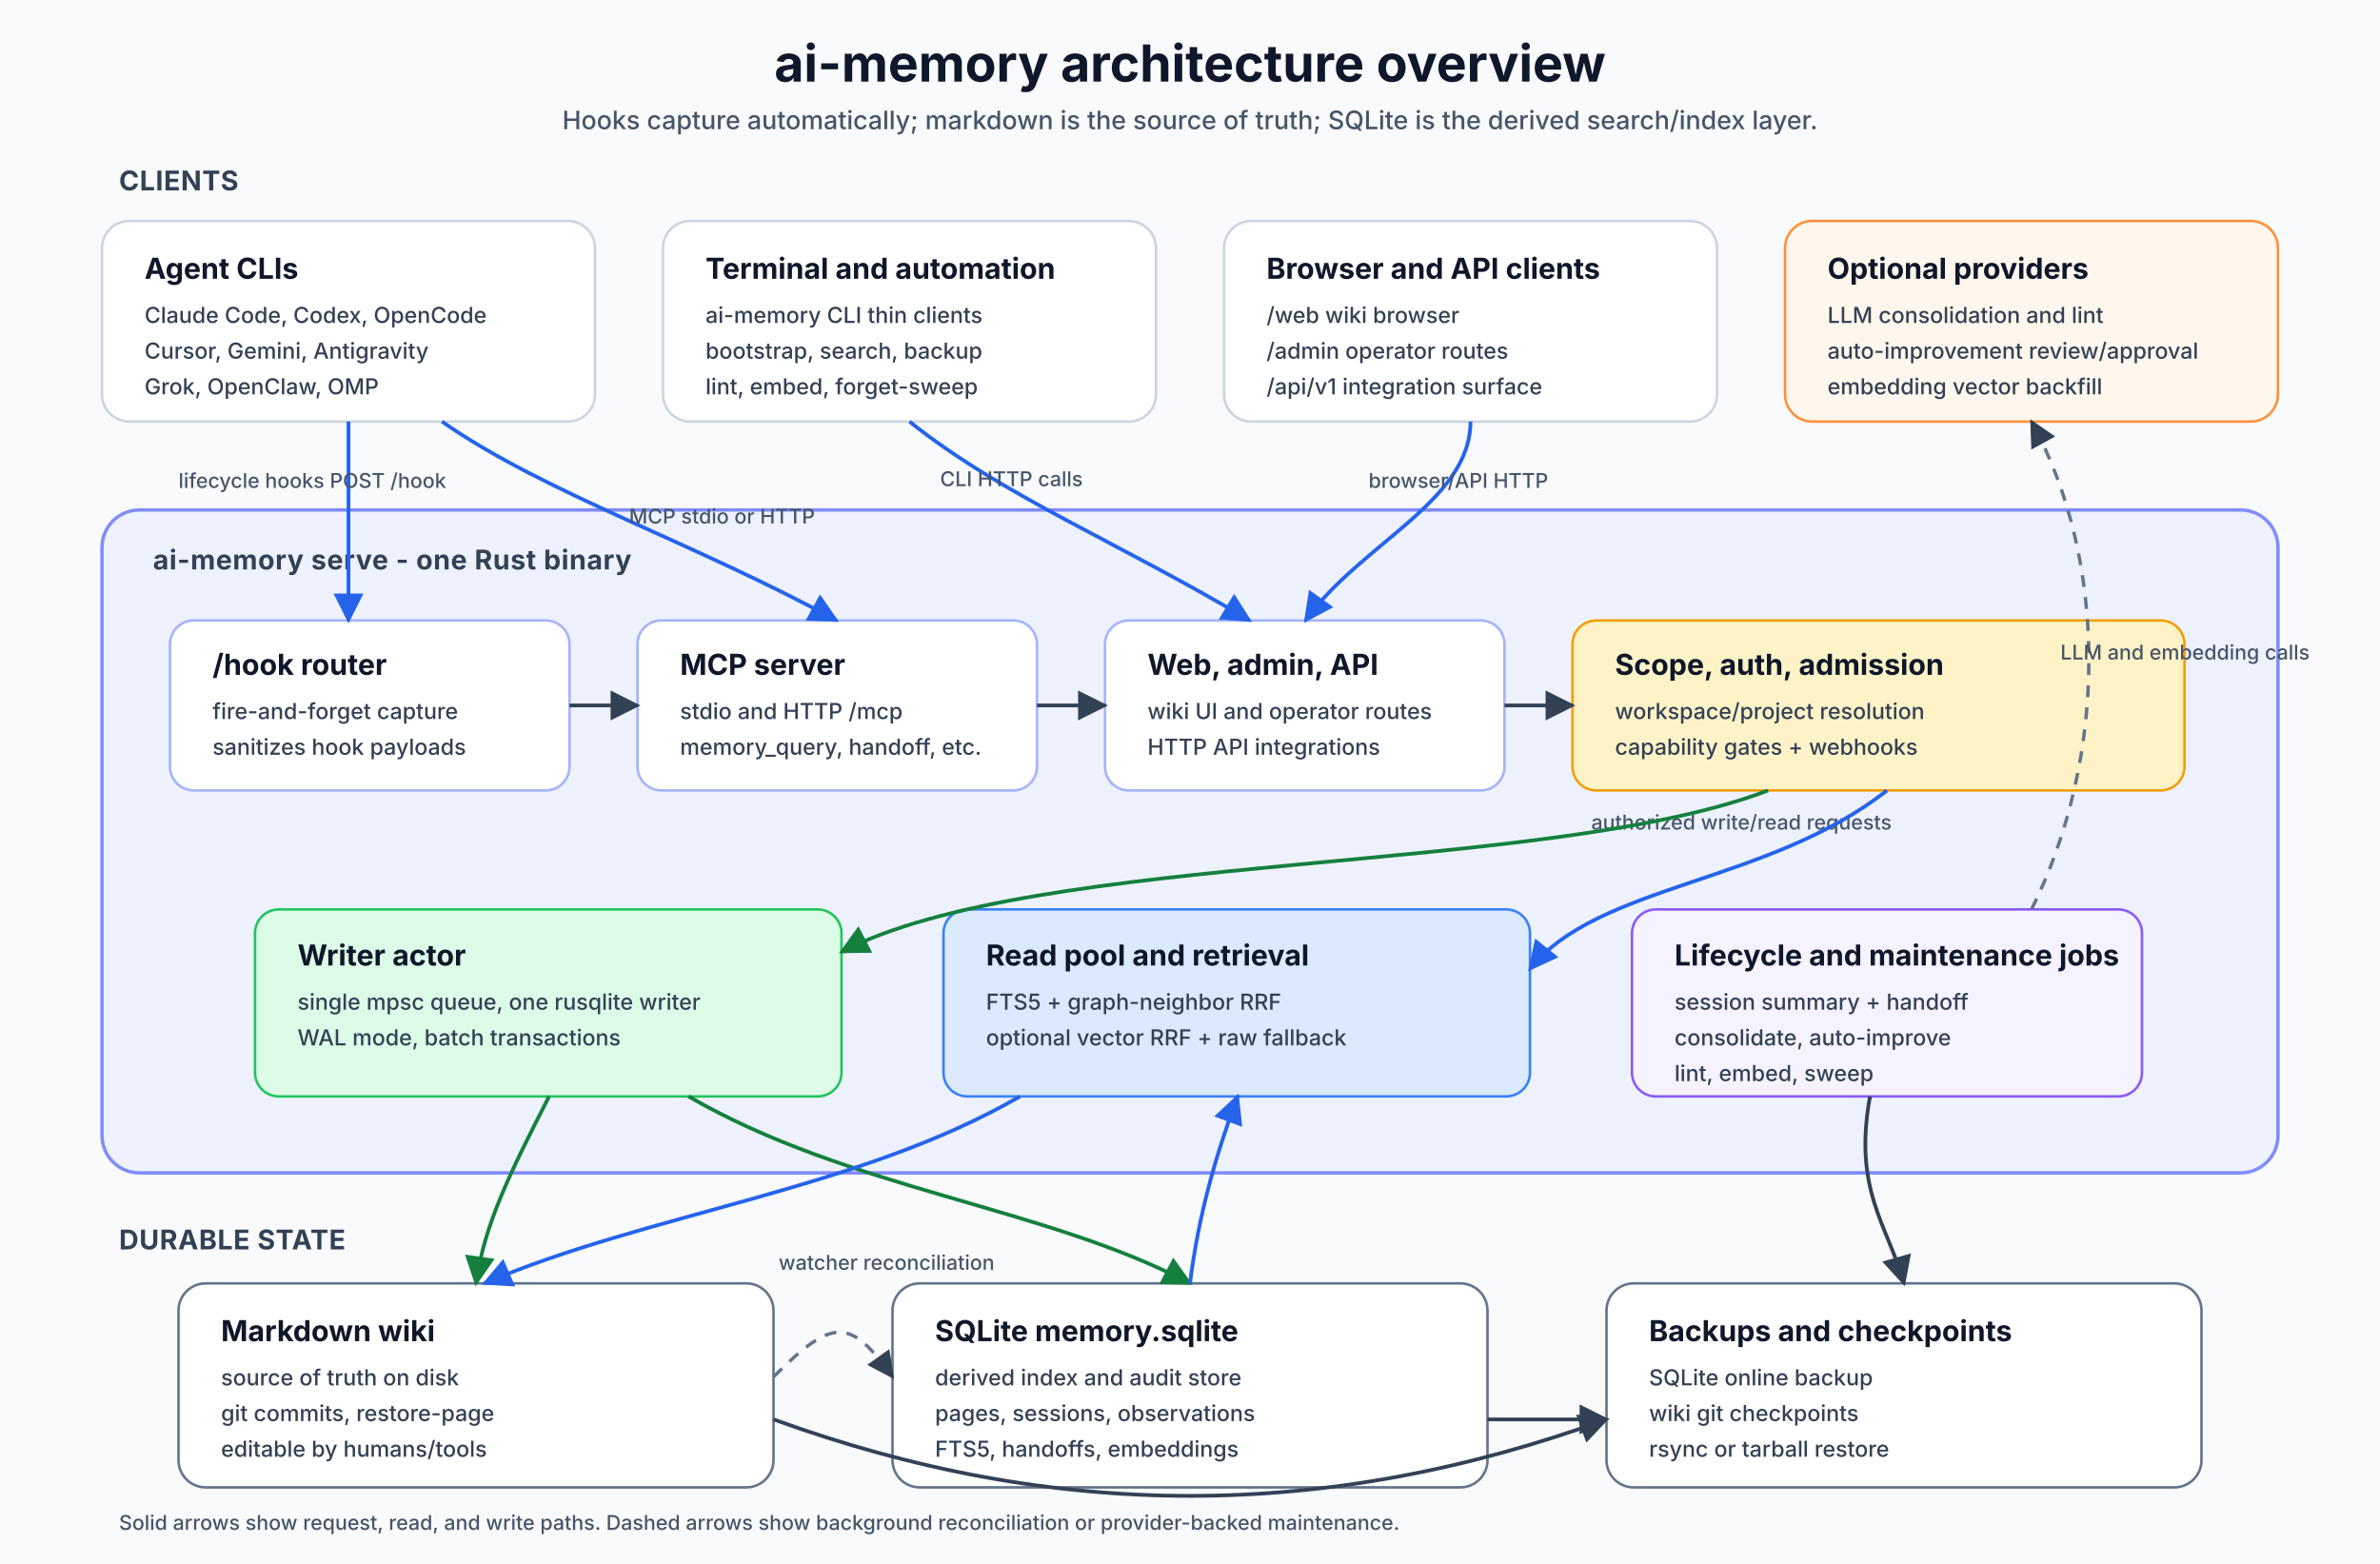
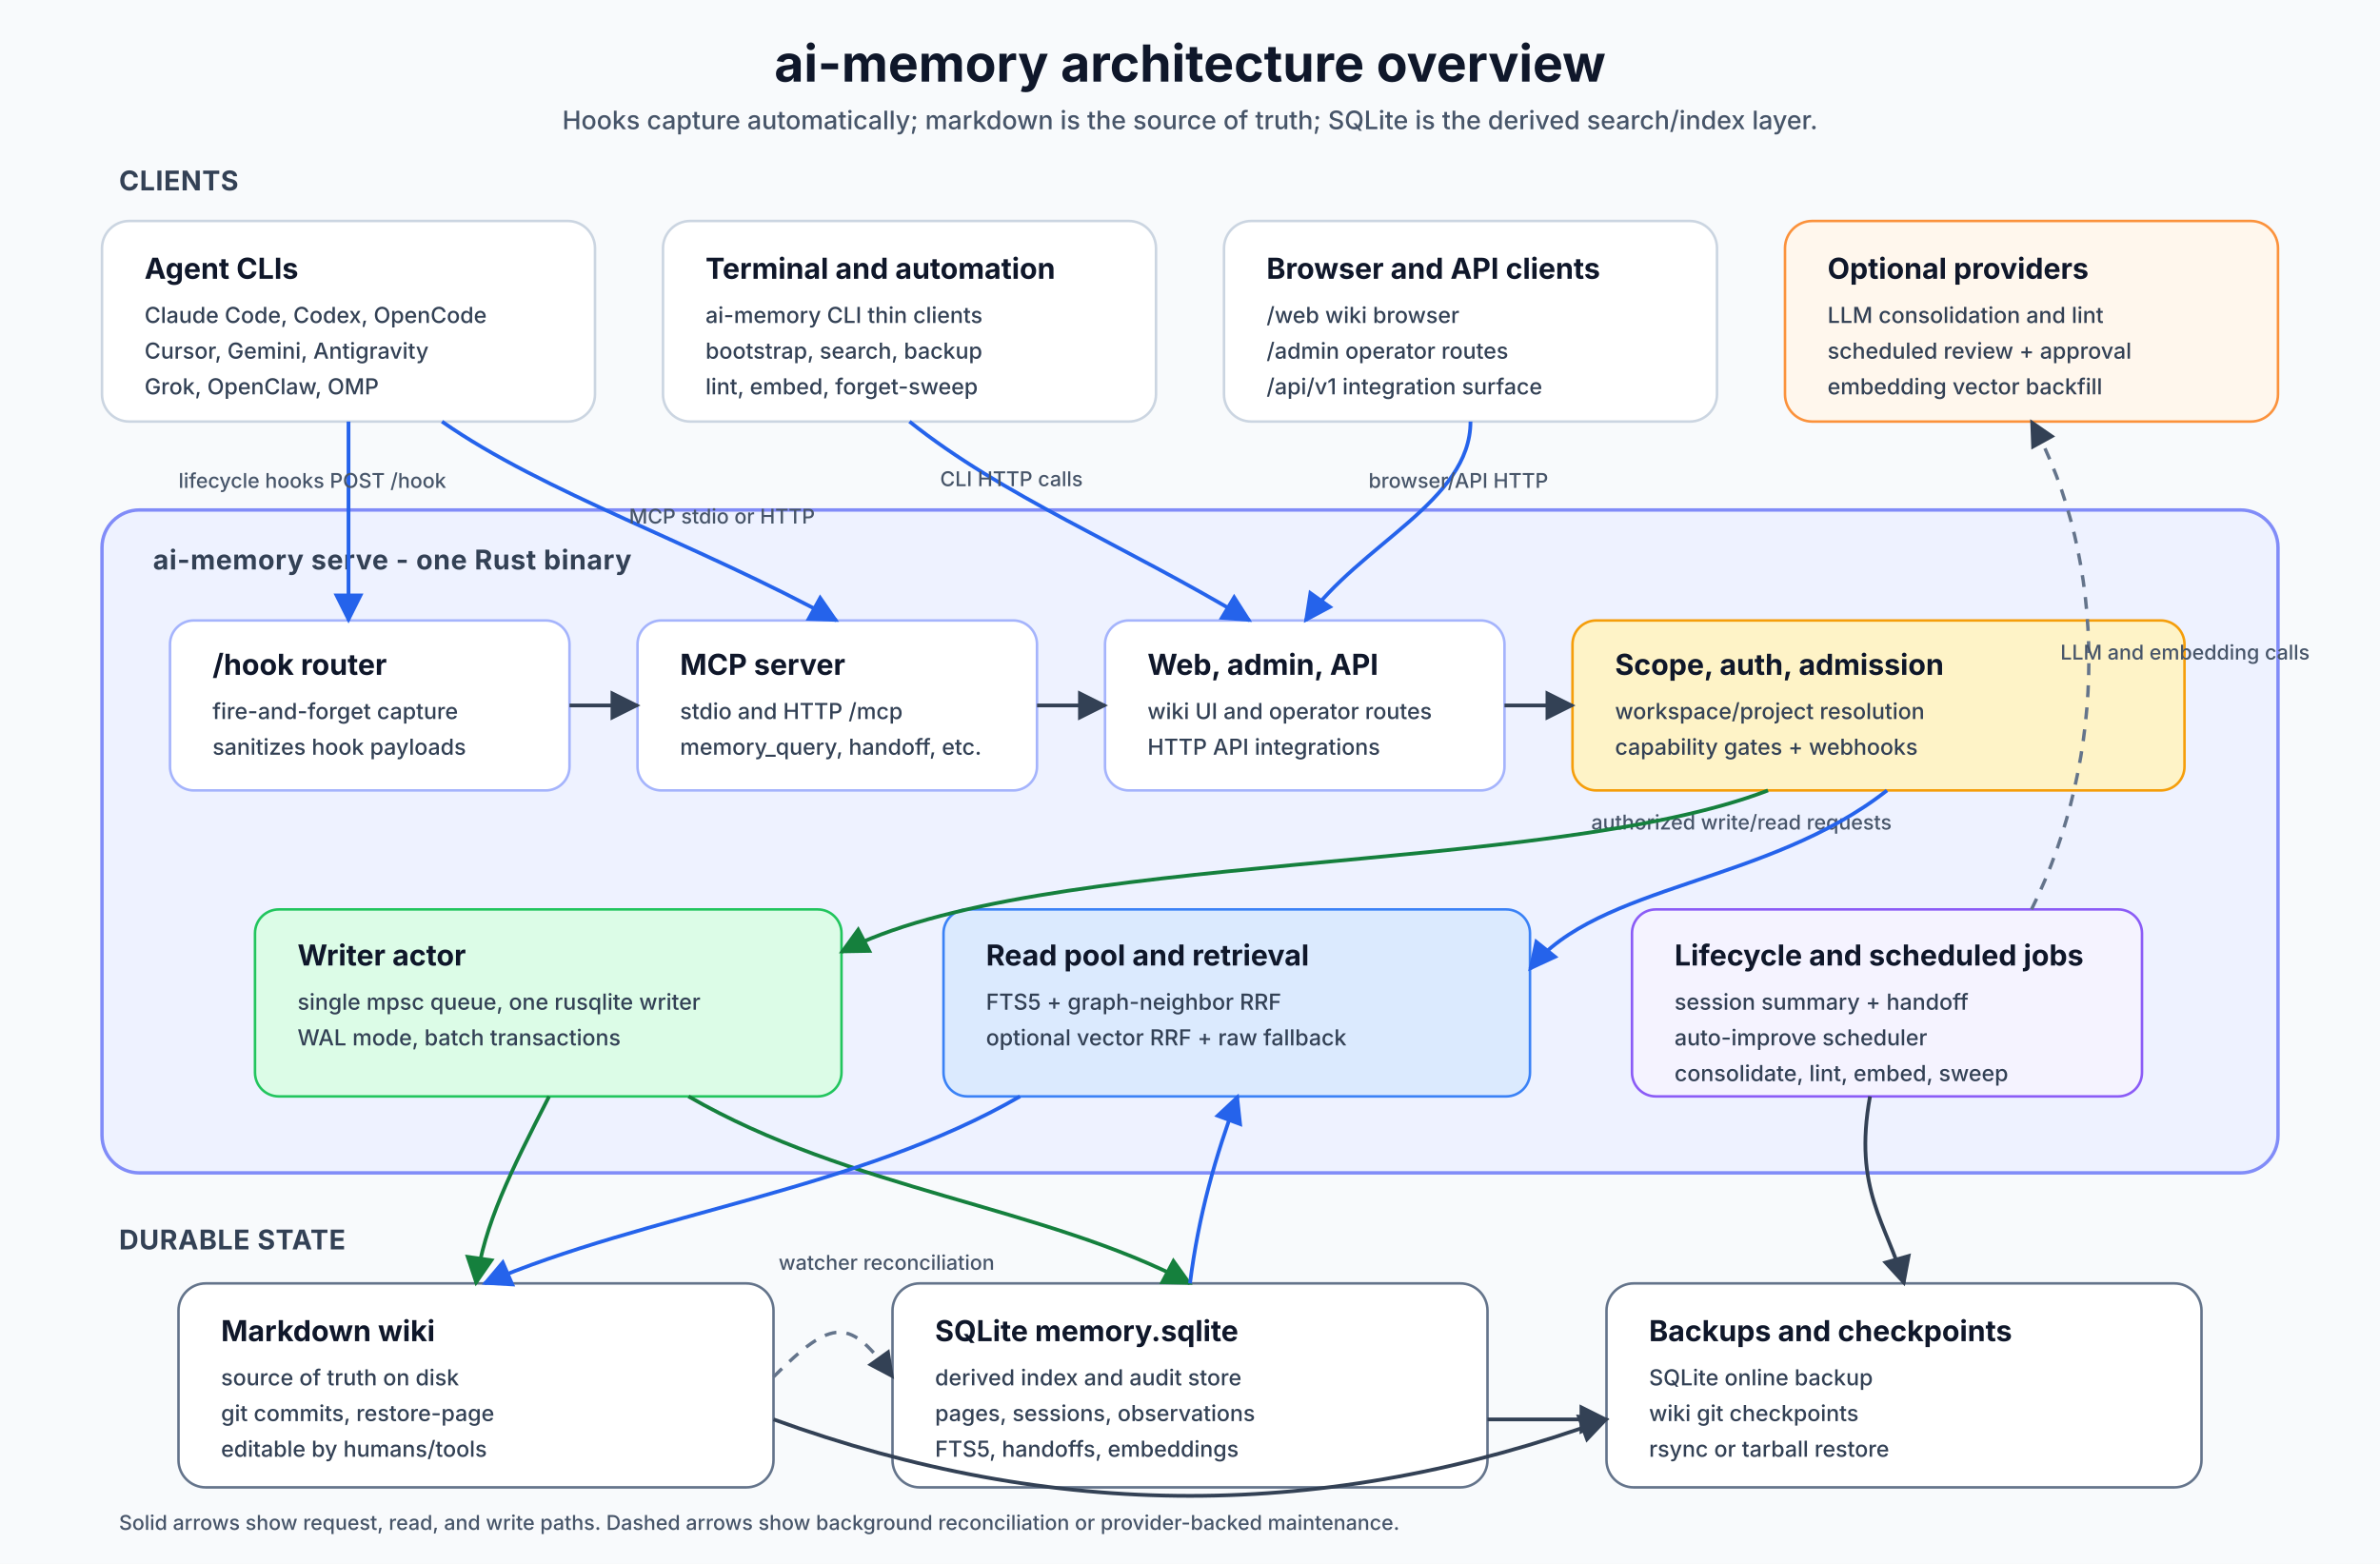
<svg xmlns="http://www.w3.org/2000/svg" width="1400" height="920" viewBox="0 0 1400 920" role="img" aria-labelledby="title desc">
  <defs>
    <marker id="arrow" viewBox="0 0 10 10" refX="9" refY="5" markerWidth="8" markerHeight="8" orient="auto-start-reverse">
      <path d="M 0 0 L 10 5 L 0 10 z" fill="#334155" />
    </marker>
    <marker id="arrow-blue" viewBox="0 0 10 10" refX="9" refY="5" markerWidth="8" markerHeight="8" orient="auto-start-reverse">
      <path d="M 0 0 L 10 5 L 0 10 z" fill="#2563eb" />
    </marker>
    <marker id="arrow-green" viewBox="0 0 10 10" refX="9" refY="5" markerWidth="8" markerHeight="8" orient="auto-start-reverse">
      <path d="M 0 0 L 10 5 L 0 10 z" fill="#15803d" />
    </marker>
    <style>
      .canvas { fill: #f8fafc; }
      .title { font: 700 30px system-ui, -apple-system, BlinkMacSystemFont, "Segoe UI", sans-serif; fill: #0f172a; }
      .subtitle { font: 500 15px system-ui, -apple-system, BlinkMacSystemFont, "Segoe UI", sans-serif; fill: #475569; }
      .group-label { font: 700 16px system-ui, -apple-system, BlinkMacSystemFont, "Segoe UI", sans-serif; fill: #334155; letter-spacing: .02em; }
      .box-title { font: 700 17px system-ui, -apple-system, BlinkMacSystemFont, "Segoe UI", sans-serif; fill: #0f172a; }
      .box-text { font: 500 13px system-ui, -apple-system, BlinkMacSystemFont, "Segoe UI", sans-serif; fill: #334155; }
      .small { font: 500 12px system-ui, -apple-system, BlinkMacSystemFont, "Segoe UI", sans-serif; fill: #475569; }
      .client { fill: #ffffff; stroke: #cbd5e1; stroke-width: 1.5; rx: 16; }
      .server { fill: #eef2ff; stroke: #818cf8; stroke-width: 2; rx: 22; }
      .route { fill: #ffffff; stroke: #a5b4fc; stroke-width: 1.5; rx: 14; }
      .boundary { fill: #fef3c7; stroke: #f59e0b; stroke-width: 1.5; rx: 14; }
      .writer { fill: #dcfce7; stroke: #22c55e; stroke-width: 1.5; rx: 14; }
      .reader { fill: #dbeafe; stroke: #3b82f6; stroke-width: 1.5; rx: 14; }
      .job { fill: #f5f3ff; stroke: #8b5cf6; stroke-width: 1.5; rx: 14; }
      .store { fill: #ffffff; stroke: #64748b; stroke-width: 1.5; rx: 16; }
      .external { fill: #fff7ed; stroke: #fb923c; stroke-width: 1.5; rx: 16; }
      .arrow { fill: none; stroke: #334155; stroke-width: 2.2; marker-end: url(#arrow); }
      .arrow-blue { fill: none; stroke: #2563eb; stroke-width: 2.2; marker-end: url(#arrow-blue); }
      .arrow-green { fill: none; stroke: #15803d; stroke-width: 2.2; marker-end: url(#arrow-green); }
      .arrow-dashed { fill: none; stroke: #64748b; stroke-width: 2; stroke-dasharray: 7 6; marker-end: url(#arrow); }
    </style>
  </defs>
  <rect class="canvas" x="0" y="0" width="1400" height="920" />
  <text class="title" x="700" y="48" text-anchor="middle">ai-memory architecture overview</text>
  <text class="subtitle" x="700" y="76" text-anchor="middle">Hooks capture automatically; markdown is the source of truth; SQLite is the derived search/index layer.</text>
  <text class="group-label" x="70" y="112">CLIENTS</text>
  <rect class="client" x="60" y="130" width="290" height="118" />
  <text class="box-title" x="85" y="164">Agent CLIs</text>
  <text class="box-text" x="85" y="190">Claude Code, Codex, OpenCode</text>
  <text class="box-text" x="85" y="211">Cursor, Gemini, Antigravity</text>
  <text class="box-text" x="85" y="232">Grok, OpenClaw, OMP</text>
  <rect class="client" x="390" y="130" width="290" height="118" />
  <text class="box-title" x="415" y="164">Terminal and automation</text>
  <text class="box-text" x="415" y="190">ai-memory CLI thin clients</text>
  <text class="box-text" x="415" y="211">bootstrap, search, backup</text>
  <text class="box-text" x="415" y="232">lint, embed, forget-sweep</text>
  <rect class="client" x="720" y="130" width="290" height="118" />
  <text class="box-title" x="745" y="164">Browser and API clients</text>
  <text class="box-text" x="745" y="190">/web wiki browser</text>
  <text class="box-text" x="745" y="211">/admin operator routes</text>
  <text class="box-text" x="745" y="232">/api/v1 integration surface</text>
  <rect class="external" x="1050" y="130" width="290" height="118" />
  <text class="box-title" x="1075" y="164">Optional providers</text>
  <text class="box-text" x="1075" y="190">LLM consolidation and lint</text>
-   <text class="box-text" x="1075" y="211">auto-improvement review/approval</text>
+   <text class="box-text" x="1075" y="211">scheduled review + approval</text>
  <text class="box-text" x="1075" y="232">embedding vector backfill</text>
  <rect class="server" x="60" y="300" width="1280" height="390" />
  <text class="group-label" x="90" y="335">ai-memory serve - one Rust binary</text>
  <rect class="route" x="100" y="365" width="235" height="100" />
  <text class="box-title" x="125" y="397">/hook router</text>
  <text class="box-text" x="125" y="423">fire-and-forget capture</text>
  <text class="box-text" x="125" y="444">sanitizes hook payloads</text>
  <rect class="route" x="375" y="365" width="235" height="100" />
  <text class="box-title" x="400" y="397">MCP server</text>
  <text class="box-text" x="400" y="423">stdio and HTTP /mcp</text>
  <text class="box-text" x="400" y="444">memory_query, handoff, etc.</text>
  <rect class="route" x="650" y="365" width="235" height="100" />
  <text class="box-title" x="675" y="397">Web, admin, API</text>
  <text class="box-text" x="675" y="423">wiki UI and operator routes</text>
  <text class="box-text" x="675" y="444">HTTP API integrations</text>
  <rect class="boundary" x="925" y="365" width="360" height="100" />
  <text class="box-title" x="950" y="397">Scope, auth, admission</text>
  <text class="box-text" x="950" y="423">workspace/project resolution</text>
  <text class="box-text" x="950" y="444">capability gates + webhooks</text>
  <rect class="writer" x="150" y="535" width="345" height="110" />
  <text class="box-title" x="175" y="568">Writer actor</text>
  <text class="box-text" x="175" y="594">single mpsc queue, one rusqlite writer</text>
  <text class="box-text" x="175" y="615">WAL mode, batch transactions</text>
  <rect class="reader" x="555" y="535" width="345" height="110" />
  <text class="box-title" x="580" y="568">Read pool and retrieval</text>
  <text class="box-text" x="580" y="594">FTS5 + graph-neighbor RRF</text>
  <text class="box-text" x="580" y="615">optional vector RRF + raw fallback</text>
  <rect class="job" x="960" y="535" width="300" height="110" />
-   <text class="box-title" x="985" y="568">Lifecycle and maintenance jobs</text>
+   <text class="box-title" x="985" y="568">Lifecycle and scheduled jobs</text>
  <text class="box-text" x="985" y="594">session summary + handoff</text>
-   <text class="box-text" x="985" y="615">consolidate, auto-improve</text>
-   <text class="box-text" x="985" y="636">lint, embed, sweep</text>
+   <text class="box-text" x="985" y="615">auto-improve scheduler</text>
+   <text class="box-text" x="985" y="636">consolidate, lint, embed, sweep</text>
  <text class="group-label" x="70" y="735">DURABLE STATE</text>
  <rect class="store" x="105" y="755" width="350" height="120" />
  <text class="box-title" x="130" y="789">Markdown wiki</text>
  <text class="box-text" x="130" y="815">source of truth on disk</text>
  <text class="box-text" x="130" y="836">git commits, restore-page</text>
  <text class="box-text" x="130" y="857">editable by humans/tools</text>
  <rect class="store" x="525" y="755" width="350" height="120" />
  <text class="box-title" x="550" y="789">SQLite memory.sqlite</text>
  <text class="box-text" x="550" y="815">derived index and audit store</text>
  <text class="box-text" x="550" y="836">pages, sessions, observations</text>
  <text class="box-text" x="550" y="857">FTS5, handoffs, embeddings</text>
  <rect class="store" x="945" y="755" width="350" height="120" />
  <text class="box-title" x="970" y="789">Backups and checkpoints</text>
  <text class="box-text" x="970" y="815">SQLite online backup</text>
  <text class="box-text" x="970" y="836">wiki git checkpoints</text>
  <text class="box-text" x="970" y="857">rsync or tarball restore</text>
  <path class="arrow-blue" d="M 205 248 C 205 280 205 320 205 365" />
  <text class="small" x="105" y="287">lifecycle hooks POST /hook</text>
  <path class="arrow-blue" d="M 260 248 C 320 290 410 320 492 365" />
  <text class="small" x="370" y="308">MCP stdio or HTTP</text>
  <path class="arrow-blue" d="M 535 248 C 590 292 660 320 735 365" />
  <text class="small" x="553" y="286">CLI HTTP calls</text>
  <path class="arrow-blue" d="M 865 248 C 865 295 800 320 768 365" />
  <text class="small" x="805" y="287">browser/API HTTP</text>
  <path class="arrow" d="M 335 415 L 375 415" />
  <path class="arrow" d="M 610 415 L 650 415" />
  <path class="arrow" d="M 885 415 L 925 415" />
  <text class="small" x="936" y="488">authorized write/read requests</text>
  <path class="arrow-green" d="M 1040 465 C 910 515 610 500 495 560" />
  <path class="arrow-blue" d="M 1110 465 C 1040 520 940 520 900 570" />
  <path class="arrow-green" d="M 323 645 C 300 690 285 720 280 755" />
  <path class="arrow-green" d="M 405 645 C 500 700 615 710 700 755" />
  <path class="arrow-blue" d="M 700 755 C 705 715 715 680 728 645" />
  <path class="arrow-blue" d="M 600 645 C 505 700 380 714 285 755" />
  <path class="arrow-dashed" d="M 455 810 C 490 775 500 775 525 810" />
  <text class="small" x="458" y="747">watcher reconciliation</text>
  <path class="arrow" d="M 1100 645 C 1090 700 1110 720 1120 755" />
  <path class="arrow" d="M 455 835 C 620 895 780 895 945 835" />
  <path class="arrow" d="M 875 835 C 900 835 920 835 945 835" />
  <path class="arrow-dashed" d="M 1195 535 C 1240 445 1240 330 1195 248" />
  <text class="small" x="1212" y="388">LLM and embedding calls</text>
  <text class="small" x="70" y="900">Solid arrows show request, read, and write paths. Dashed arrows show background reconciliation or provider-backed maintenance.</text>
</svg>
